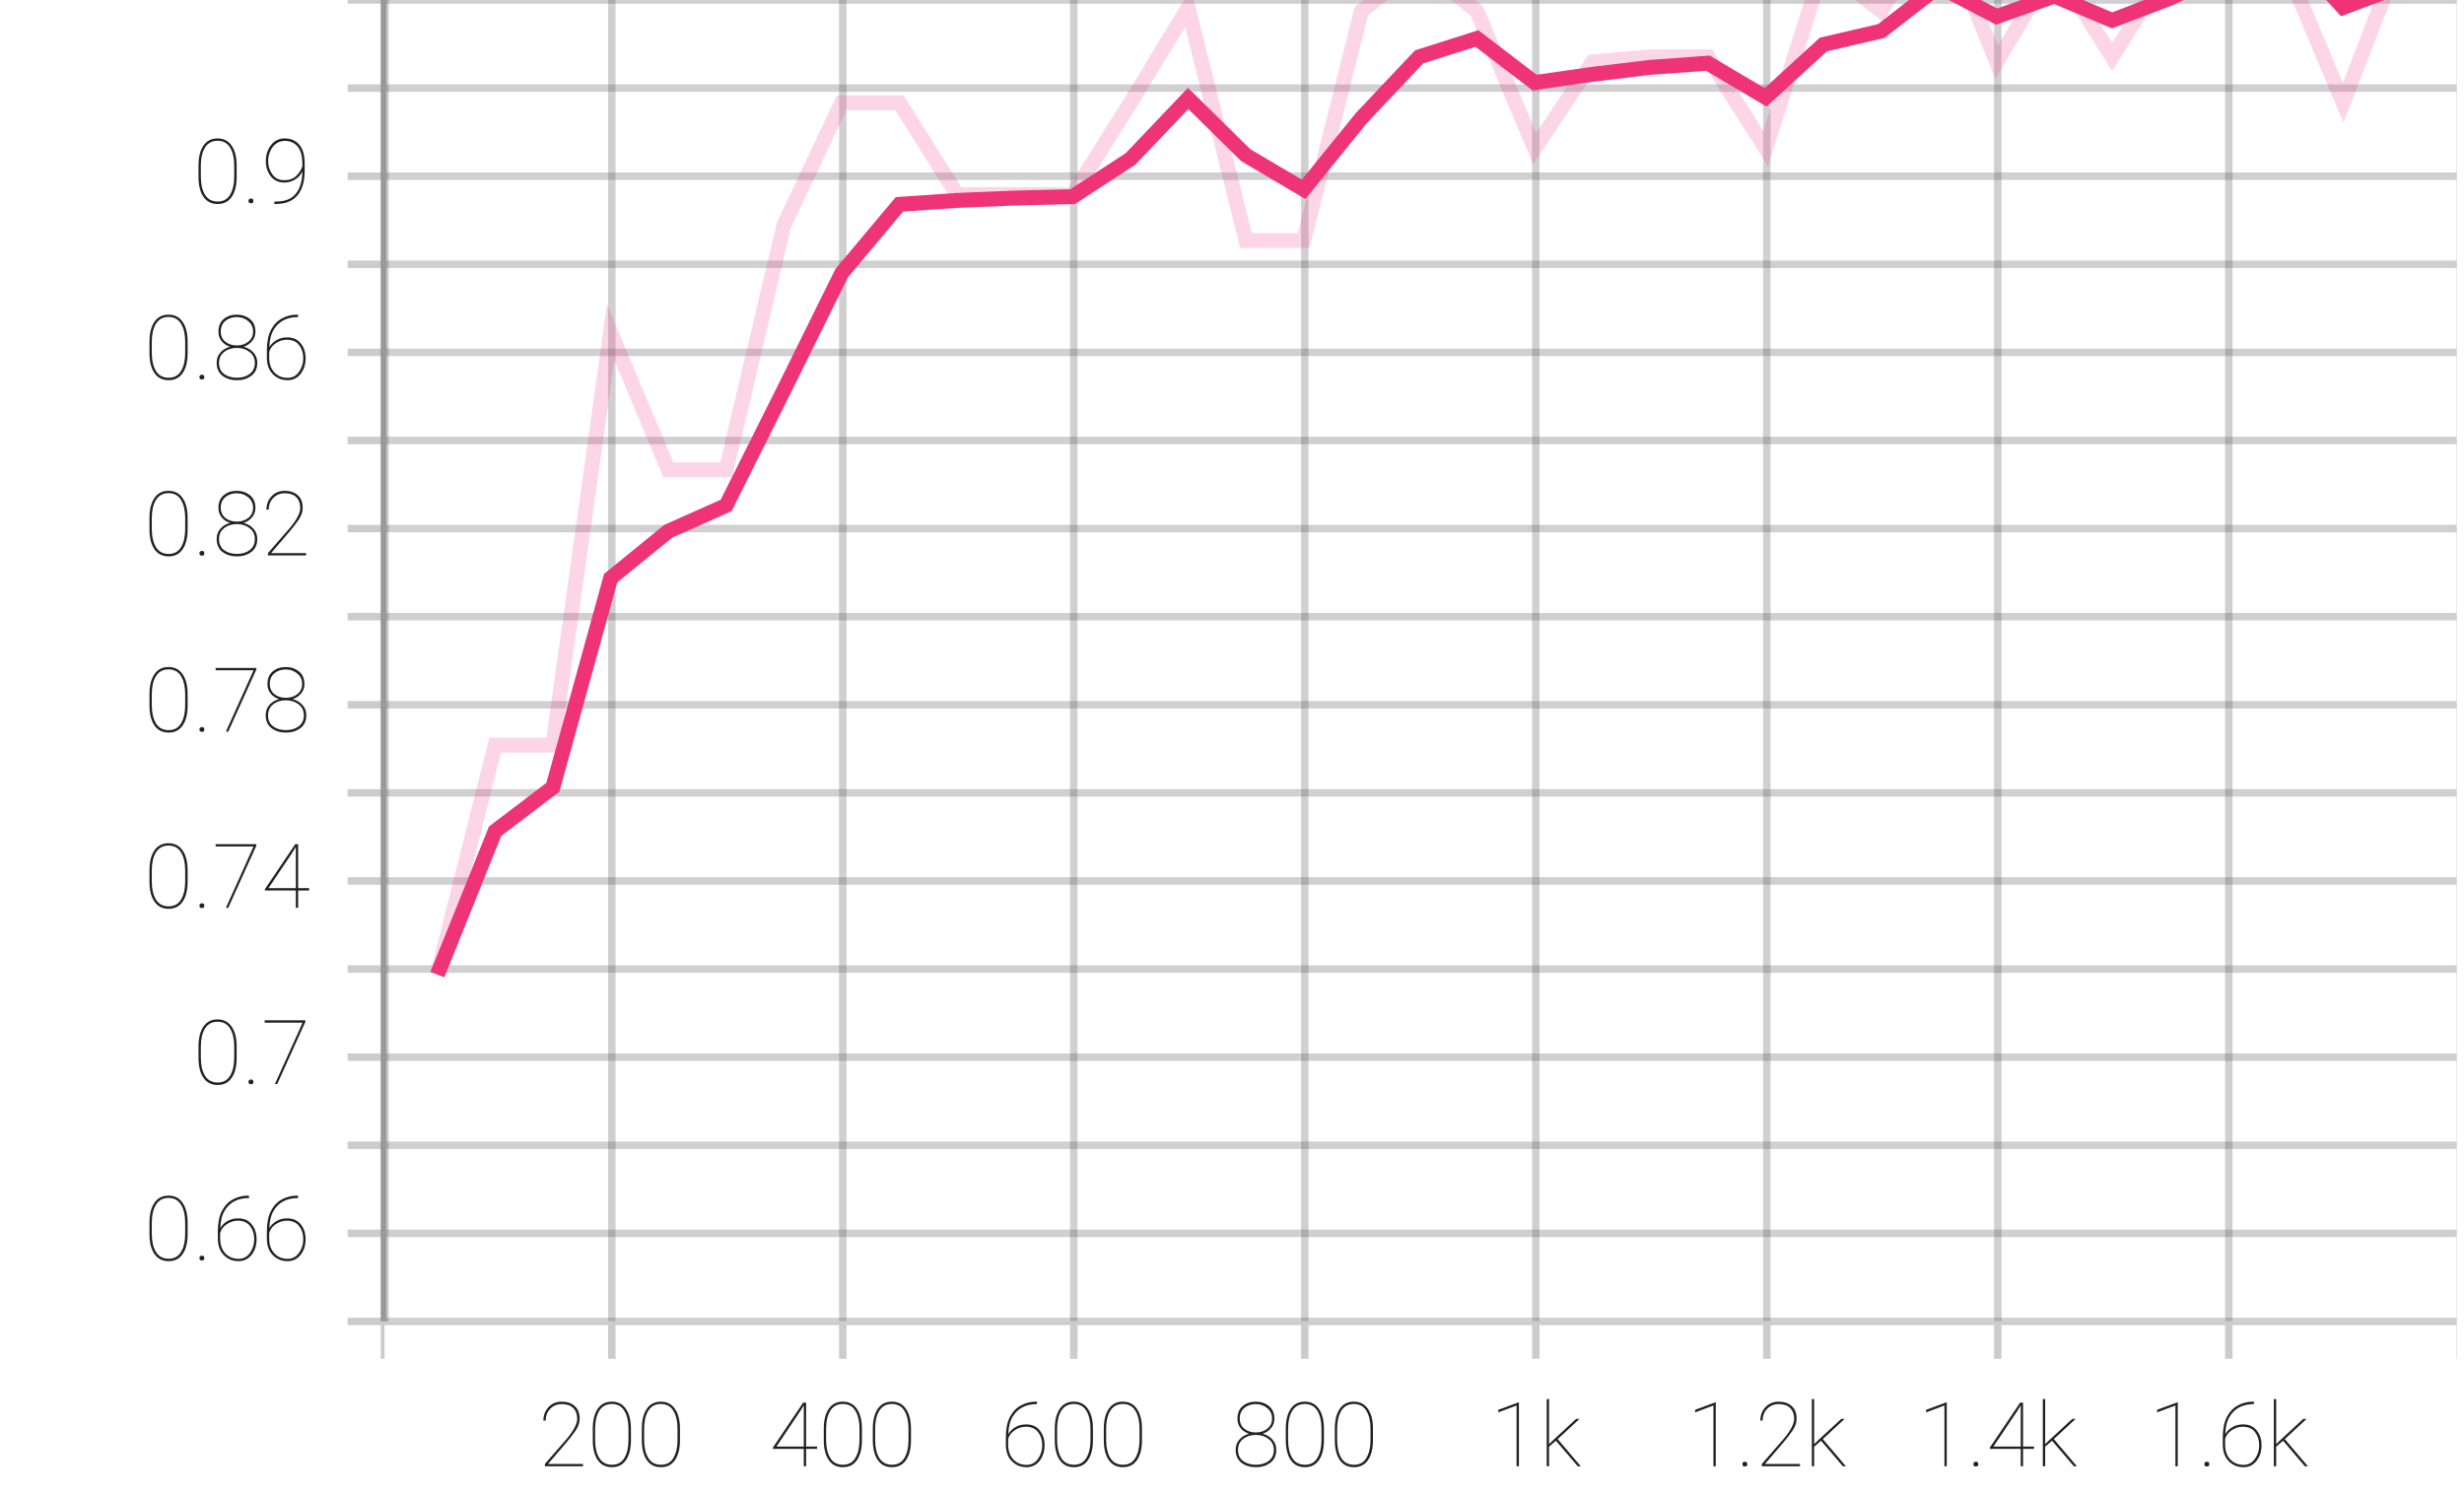
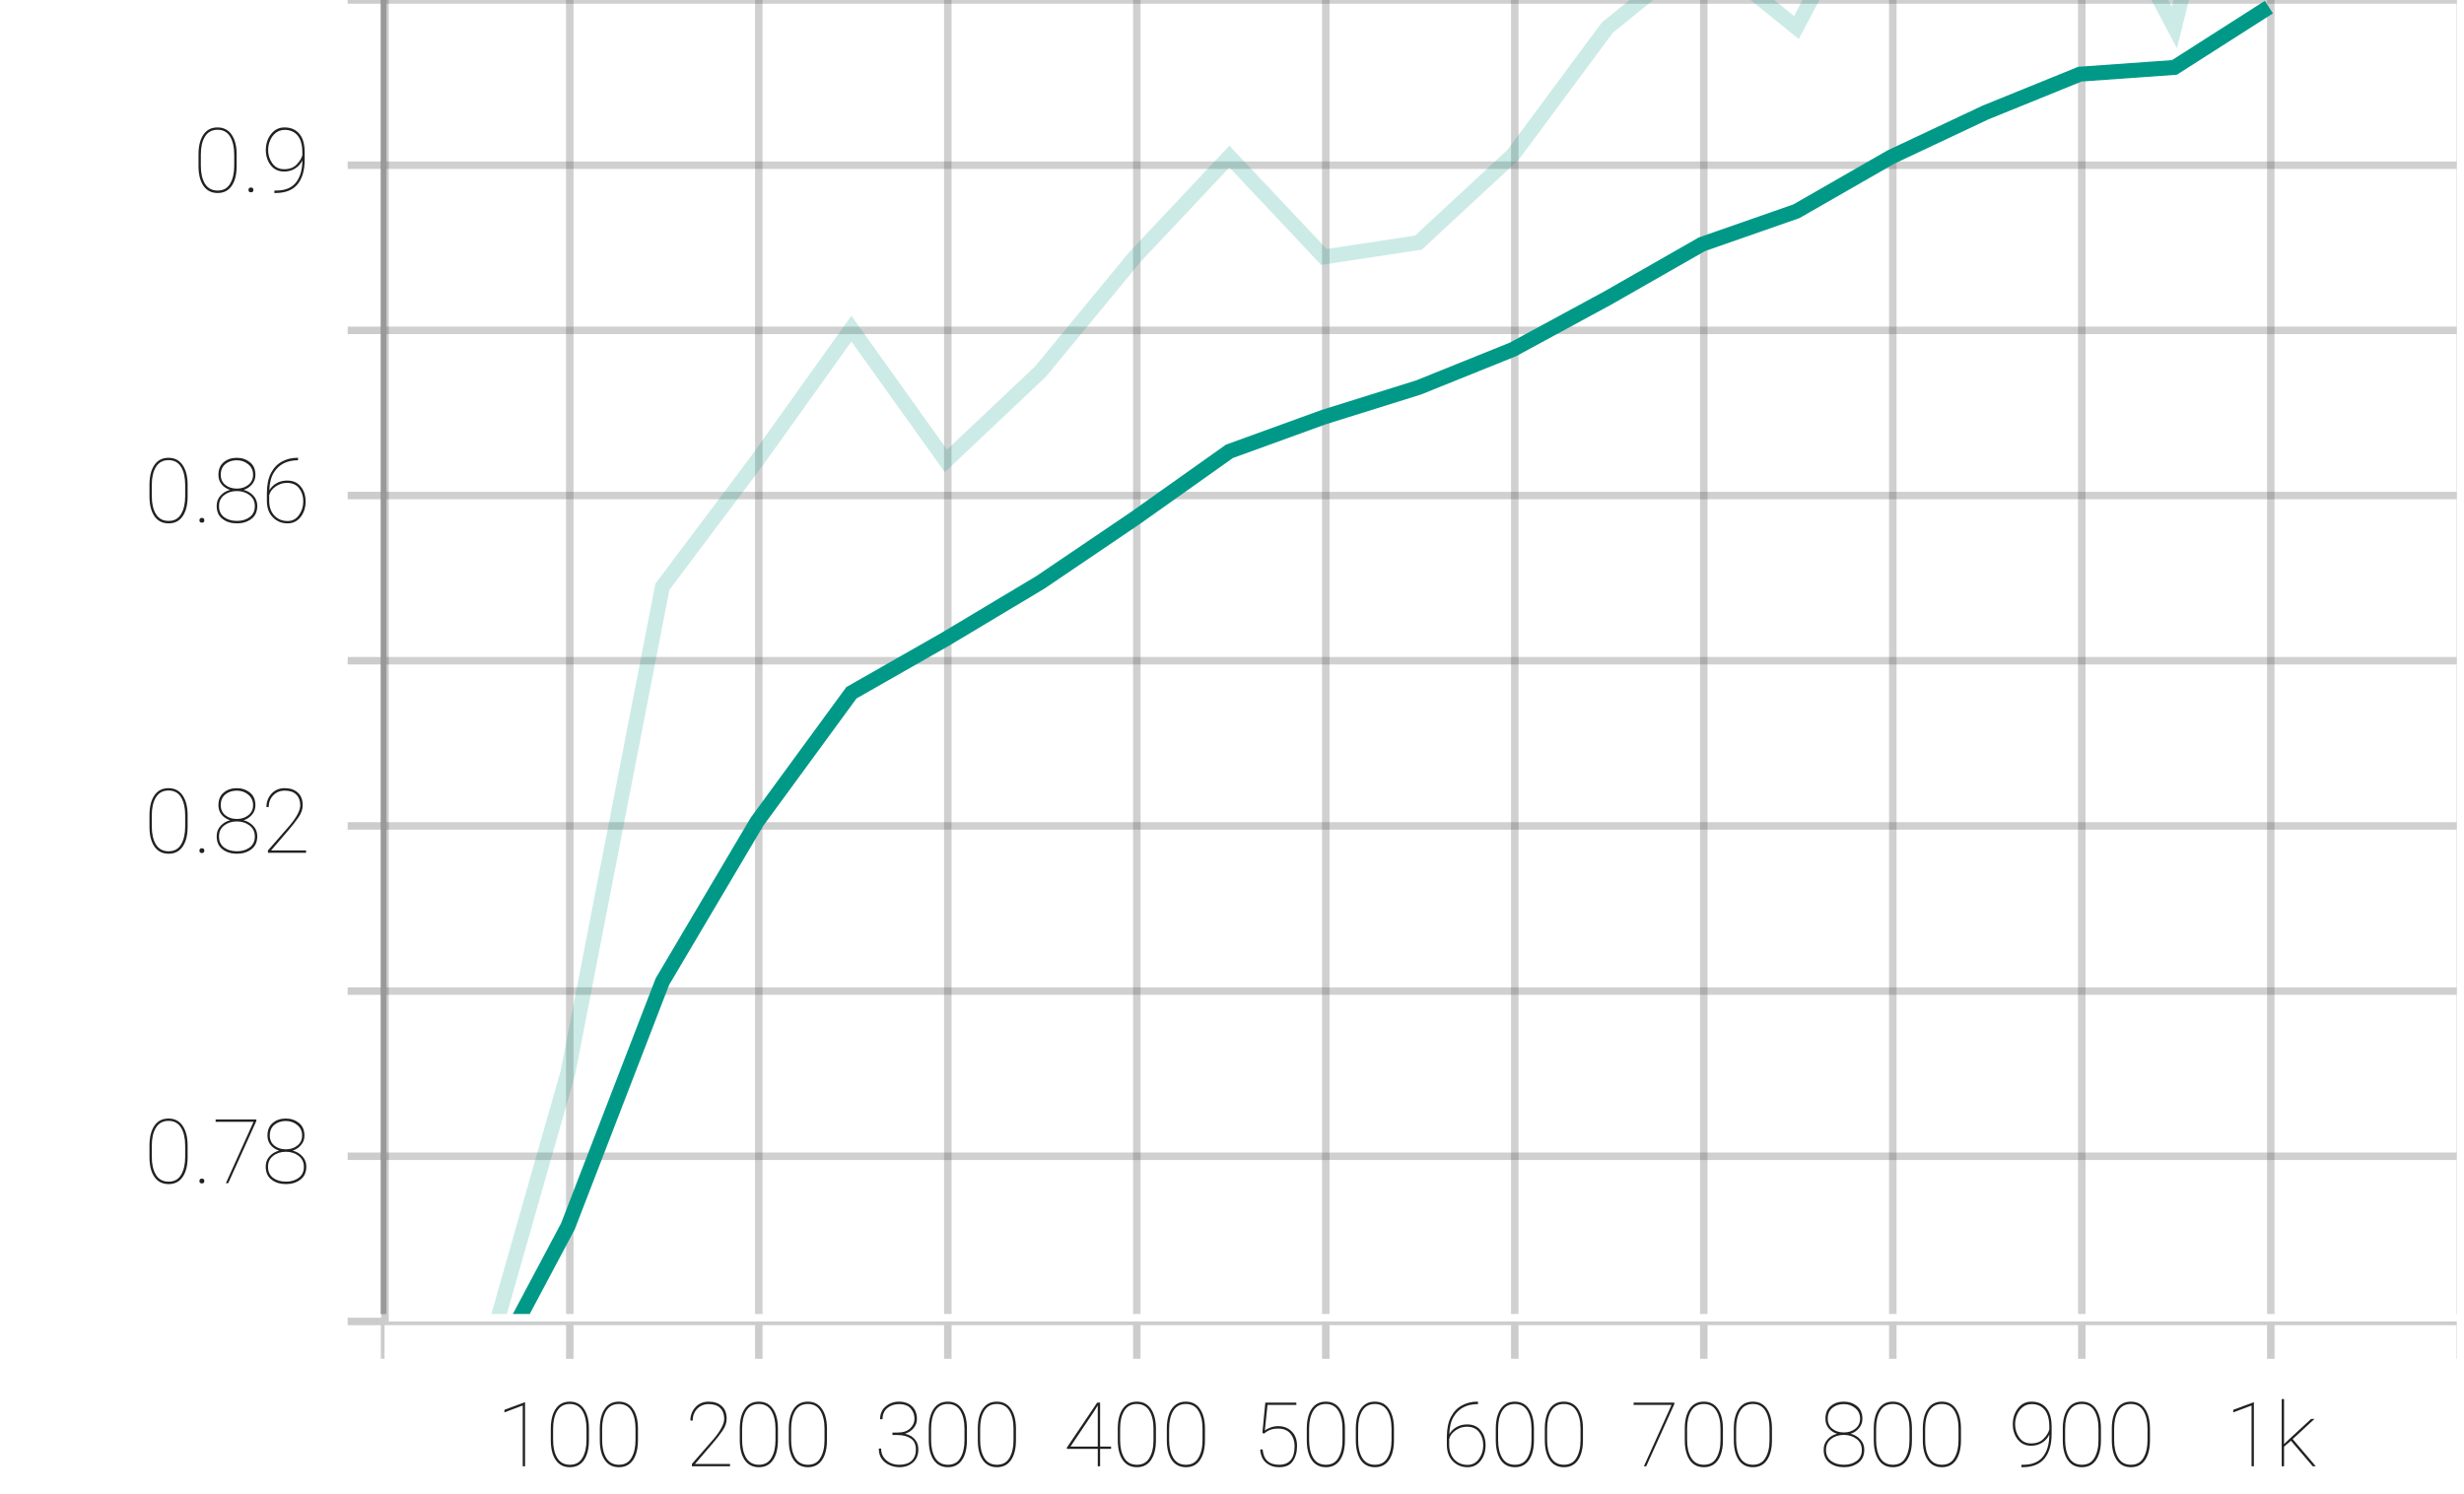
<svg xmlns="http://www.w3.org/2000/svg" viewBox="0 0 330 200">
  <g>
    <g>
      <g>
        <g>
          <g>
            <line x1="51.562" y1="177" x2="46.562" y2="177" style="visibility: inherit;" fill="rgb(0, 0, 0)" stroke="rgb(204, 204, 204)" stroke-width="1px" />
-             <line x1="51.562" y1="165.2" x2="46.562" y2="165.2" style="visibility: inherit;" fill="rgb(0, 0, 0)" stroke="rgb(204, 204, 204)" stroke-width="1px" />
-             <line x1="51.562" y1="153.4" x2="46.562" y2="153.4" style="visibility: inherit;" fill="rgb(0, 0, 0)" stroke="rgb(204, 204, 204)" stroke-width="1px" />
-             <line x1="51.562" y1="141.6" x2="46.562" y2="141.6" style="visibility: inherit;" fill="rgb(0, 0, 0)" stroke="rgb(204, 204, 204)" stroke-width="1px" />
-             <line x1="51.562" y1="129.8" x2="46.562" y2="129.8" style="visibility: inherit;" fill="rgb(0, 0, 0)" stroke="rgb(204, 204, 204)" stroke-width="1px" />
-             <line x1="51.562" y1="118" x2="46.562" y2="118" style="visibility: inherit;" fill="rgb(0, 0, 0)" stroke="rgb(204, 204, 204)" stroke-width="1px" />
-             <line x1="51.562" y1="106.2" x2="46.562" y2="106.2" style="visibility: inherit;" fill="rgb(0, 0, 0)" stroke="rgb(204, 204, 204)" stroke-width="1px" />
-             <line x1="51.562" y1="94.4" x2="46.562" y2="94.4" style="visibility: inherit;" fill="rgb(0, 0, 0)" stroke="rgb(204, 204, 204)" stroke-width="1px" />
-             <line x1="51.562" y1="82.6" x2="46.562" y2="82.6" style="visibility: inherit;" fill="rgb(0, 0, 0)" stroke="rgb(204, 204, 204)" stroke-width="1px" />
-             <line x1="51.562" y1="70.8" x2="46.562" y2="70.8" style="visibility: inherit;" fill="rgb(0, 0, 0)" stroke="rgb(204, 204, 204)" stroke-width="1px" />
-             <line x1="51.562" y1="59" x2="46.562" y2="59" style="visibility: inherit;" fill="rgb(0, 0, 0)" stroke="rgb(204, 204, 204)" stroke-width="1px" />
-             <line x1="51.562" y1="47.2" x2="46.562" y2="47.2" style="visibility: inherit;" fill="rgb(0, 0, 0)" stroke="rgb(204, 204, 204)" stroke-width="1px" />
-             <line x1="51.562" y1="35.4" x2="46.562" y2="35.4" style="visibility: inherit;" fill="rgb(0, 0, 0)" stroke="rgb(204, 204, 204)" stroke-width="1px" />
-             <line x1="51.562" y1="23.6" x2="46.562" y2="23.6" style="visibility: inherit;" fill="rgb(0, 0, 0)" stroke="rgb(204, 204, 204)" stroke-width="1px" />
-             <line x1="51.562" y1="11.8" x2="46.562" y2="11.8" style="visibility: inherit;" fill="rgb(0, 0, 0)" stroke="rgb(204, 204, 204)" stroke-width="1px" />
+             <line x1="51.562" y1="154.875" x2="46.562" y2="154.875" style="visibility: inherit;" fill="rgb(0, 0, 0)" stroke="rgb(204, 204, 204)" stroke-width="1px" />
+             <line x1="51.562" y1="132.75" x2="46.562" y2="132.75" style="visibility: inherit;" fill="rgb(0, 0, 0)" stroke="rgb(204, 204, 204)" stroke-width="1px" />
+             <line x1="51.562" y1="110.625" x2="46.562" y2="110.625" style="visibility: inherit;" fill="rgb(0, 0, 0)" stroke="rgb(204, 204, 204)" stroke-width="1px" />
+             <line x1="51.562" y1="88.5" x2="46.562" y2="88.5" style="visibility: inherit;" fill="rgb(0, 0, 0)" stroke="rgb(204, 204, 204)" stroke-width="1px" />
+             <line x1="51.562" y1="66.375" x2="46.562" y2="66.375" style="visibility: inherit;" fill="rgb(0, 0, 0)" stroke="rgb(204, 204, 204)" stroke-width="1px" />
+             <line x1="51.562" y1="44.25" x2="46.562" y2="44.25" style="visibility: inherit;" fill="rgb(0, 0, 0)" stroke="rgb(204, 204, 204)" stroke-width="1px" />
+             <line x1="51.562" y1="22.125" x2="46.562" y2="22.125" style="visibility: inherit;" fill="rgb(0, 0, 0)" stroke="rgb(204, 204, 204)" stroke-width="1px" />
            <line x1="51.562" y1="0" x2="46.562" y2="0" style="visibility: inherit;" fill="rgb(0, 0, 0)" stroke="rgb(204, 204, 204)" stroke-width="1px" />
          </g>
          <g transform="translate(41.5625, 0)">
-             <text x="0" y="177" dx="0em" dy="0.3em" style="text-anchor: end; visibility: hidden; font-family: Roboto, sans-serif; font-size: 12px; font-weight: 200;" fill="rgb(33, 33, 33)" stroke="none" stroke-width="1px">0.64</text>
-             <text x="0" y="165.2" dx="0em" dy="0.3em" style="text-anchor: end; visibility: inherit; font-family: Roboto, sans-serif; font-size: 12px; font-weight: 200;" fill="rgb(33, 33, 33)" stroke="none" stroke-width="1px">0.66</text>
-             <text x="0" y="153.4" dx="0em" dy="0.3em" style="text-anchor: end; visibility: hidden; font-family: Roboto, sans-serif; font-size: 12px; font-weight: 200;" fill="rgb(33, 33, 33)" stroke="none" stroke-width="1px">0.68</text>
-             <text x="0" y="141.6" dx="0em" dy="0.3em" style="text-anchor: end; visibility: inherit; font-family: Roboto, sans-serif; font-size: 12px; font-weight: 200;" fill="rgb(33, 33, 33)" stroke="none" stroke-width="1px">0.7</text>
-             <text x="0" y="129.8" dx="0em" dy="0.3em" style="text-anchor: end; visibility: hidden; font-family: Roboto, sans-serif; font-size: 12px; font-weight: 200;" fill="rgb(33, 33, 33)" stroke="none" stroke-width="1px">0.72</text>
-             <text x="0" y="118" dx="0em" dy="0.3em" style="text-anchor: end; visibility: inherit; font-family: Roboto, sans-serif; font-size: 12px; font-weight: 200;" fill="rgb(33, 33, 33)" stroke="none" stroke-width="1px">0.74</text>
-             <text x="0" y="106.2" dx="0em" dy="0.3em" style="text-anchor: end; visibility: hidden; font-family: Roboto, sans-serif; font-size: 12px; font-weight: 200;" fill="rgb(33, 33, 33)" stroke="none" stroke-width="1px">0.76</text>
-             <text x="0" y="94.4" dx="0em" dy="0.3em" style="text-anchor: end; visibility: inherit; font-family: Roboto, sans-serif; font-size: 12px; font-weight: 200;" fill="rgb(33, 33, 33)" stroke="none" stroke-width="1px">0.78</text>
-             <text x="0" y="82.6" dx="0em" dy="0.3em" style="text-anchor: end; visibility: hidden; font-family: Roboto, sans-serif; font-size: 12px; font-weight: 200;" fill="rgb(33, 33, 33)" stroke="none" stroke-width="1px">0.8</text>
-             <text x="0" y="70.8" dx="0em" dy="0.3em" style="text-anchor: end; visibility: inherit; font-family: Roboto, sans-serif; font-size: 12px; font-weight: 200;" fill="rgb(33, 33, 33)" stroke="none" stroke-width="1px">0.82</text>
-             <text x="0" y="59" dx="0em" dy="0.3em" style="text-anchor: end; visibility: hidden; font-family: Roboto, sans-serif; font-size: 12px; font-weight: 200;" fill="rgb(33, 33, 33)" stroke="none" stroke-width="1px">0.84</text>
-             <text x="0" y="47.2" dx="0em" dy="0.3em" style="text-anchor: end; visibility: inherit; font-family: Roboto, sans-serif; font-size: 12px; font-weight: 200;" fill="rgb(33, 33, 33)" stroke="none" stroke-width="1px">0.86</text>
-             <text x="0" y="35.4" dx="0em" dy="0.3em" style="text-anchor: end; visibility: hidden; font-family: Roboto, sans-serif; font-size: 12px; font-weight: 200;" fill="rgb(33, 33, 33)" stroke="none" stroke-width="1px">0.88</text>
-             <text x="0" y="23.6" dx="0em" dy="0.3em" style="text-anchor: end; visibility: inherit; font-family: Roboto, sans-serif; font-size: 12px; font-weight: 200;" fill="rgb(33, 33, 33)" stroke="none" stroke-width="1px">0.9</text>
-             <text x="0" y="11.8" dx="0em" dy="0.3em" style="text-anchor: end; visibility: hidden; font-family: Roboto, sans-serif; font-size: 12px; font-weight: 200;" fill="rgb(33, 33, 33)" stroke="none" stroke-width="1px">0.92</text>
-             <text x="0" y="0" dx="0em" dy="0.3em" style="text-anchor: end; visibility: hidden; font-family: Roboto, sans-serif; font-size: 12px; font-weight: 200;" fill="rgb(33, 33, 33)" stroke="none" stroke-width="1px">0.94</text>
+             <text x="0" y="177" dx="0em" dy="0.3em" style="text-anchor: end; visibility: hidden; font-family: Roboto, sans-serif; font-size: 12px; font-weight: 200;" fill="rgb(33, 33, 33)" stroke="none" stroke-width="1px">0.76</text>
+             <text x="0" y="154.875" dx="0em" dy="0.3em" style="text-anchor: end; visibility: inherit; font-family: Roboto, sans-serif; font-size: 12px; font-weight: 200;" fill="rgb(33, 33, 33)" stroke="none" stroke-width="1px">0.78</text>
+             <text x="0" y="132.75" dx="0em" dy="0.3em" style="text-anchor: end; visibility: hidden; font-family: Roboto, sans-serif; font-size: 12px; font-weight: 200;" fill="rgb(33, 33, 33)" stroke="none" stroke-width="1px">0.8</text>
+             <text x="0" y="110.625" dx="0em" dy="0.3em" style="text-anchor: end; visibility: inherit; font-family: Roboto, sans-serif; font-size: 12px; font-weight: 200;" fill="rgb(33, 33, 33)" stroke="none" stroke-width="1px">0.82</text>
+             <text x="0" y="88.5" dx="0em" dy="0.3em" style="text-anchor: end; visibility: hidden; font-family: Roboto, sans-serif; font-size: 12px; font-weight: 200;" fill="rgb(33, 33, 33)" stroke="none" stroke-width="1px">0.84</text>
+             <text x="0" y="66.375" dx="0em" dy="0.3em" style="text-anchor: end; visibility: inherit; font-family: Roboto, sans-serif; font-size: 12px; font-weight: 200;" fill="rgb(33, 33, 33)" stroke="none" stroke-width="1px">0.86</text>
+             <text x="0" y="44.25" dx="0em" dy="0.3em" style="text-anchor: end; visibility: hidden; font-family: Roboto, sans-serif; font-size: 12px; font-weight: 200;" fill="rgb(33, 33, 33)" stroke="none" stroke-width="1px">0.88</text>
+             <text x="0" y="22.125" dx="0em" dy="0.3em" style="text-anchor: end; visibility: inherit; font-family: Roboto, sans-serif; font-size: 12px; font-weight: 200;" fill="rgb(33, 33, 33)" stroke="none" stroke-width="1px">0.9</text>
+             <text x="0" y="0" dx="0em" dy="0.3em" style="text-anchor: end; visibility: hidden; font-family: Roboto, sans-serif; font-size: 12px; font-weight: 200;" fill="rgb(33, 33, 33)" stroke="none" stroke-width="1px">0.92</text>
          </g>
          <line x1="51.562" y1="0" x2="51.562" y2="177" fill="rgb(0, 0, 0)" stroke="rgb(204, 204, 204)" stroke-width="1px" />
        </g>
      </g>
      <g transform="translate(51, 0)" clip-path="url(#clip_0)">
        <clipPath id="clip_0">
-           <rect width="278" height="177" />
+           <rect width="278" height="176" />
        </clipPath>
        <g>
          <g>
            <g>
              <line x1="0" y1="0" x2="0" y2="177" fill="rgb(0, 0, 0)" stroke="rgb(66, 66, 66)" stroke-width="1px" opacity="0.25" />
-               <line x1="30.938" y1="0" x2="30.938" y2="177" fill="rgb(0, 0, 0)" stroke="rgb(66, 66, 66)" stroke-width="1px" opacity="0.25" />
-               <line x1="61.875" y1="0" x2="61.875" y2="177" fill="rgb(0, 0, 0)" stroke="rgb(66, 66, 66)" stroke-width="1px" opacity="0.25" />
-               <line x1="92.812" y1="0" x2="92.812" y2="177" fill="rgb(0, 0, 0)" stroke="rgb(66, 66, 66)" stroke-width="1px" opacity="0.25" />
-               <line x1="123.75" y1="0" x2="123.75" y2="177" fill="rgb(0, 0, 0)" stroke="rgb(66, 66, 66)" stroke-width="1px" opacity="0.25" />
-               <line x1="154.688" y1="0" x2="154.688" y2="177" fill="rgb(0, 0, 0)" stroke="rgb(66, 66, 66)" stroke-width="1px" opacity="0.25" />
-               <line x1="185.625" y1="0" x2="185.625" y2="177" fill="rgb(0, 0, 0)" stroke="rgb(66, 66, 66)" stroke-width="1px" opacity="0.25" />
-               <line x1="216.562" y1="0" x2="216.562" y2="177" fill="rgb(0, 0, 0)" stroke="rgb(66, 66, 66)" stroke-width="1px" opacity="0.25" />
-               <line x1="247.5" y1="0" x2="247.5" y2="177" fill="rgb(0, 0, 0)" stroke="rgb(66, 66, 66)" stroke-width="1px" opacity="0.25" />
+               <line x1="25.312" y1="0" x2="25.312" y2="177" fill="rgb(0, 0, 0)" stroke="rgb(66, 66, 66)" stroke-width="1px" opacity="0.25" />
+               <line x1="50.625" y1="0" x2="50.625" y2="177" fill="rgb(0, 0, 0)" stroke="rgb(66, 66, 66)" stroke-width="1px" opacity="0.25" />
+               <line x1="75.938" y1="0" x2="75.938" y2="177" fill="rgb(0, 0, 0)" stroke="rgb(66, 66, 66)" stroke-width="1px" opacity="0.25" />
+               <line x1="101.25" y1="0" x2="101.25" y2="177" fill="rgb(0, 0, 0)" stroke="rgb(66, 66, 66)" stroke-width="1px" opacity="0.25" />
+               <line x1="126.562" y1="0" x2="126.562" y2="177" fill="rgb(0, 0, 0)" stroke="rgb(66, 66, 66)" stroke-width="1px" opacity="0.25" />
+               <line x1="151.875" y1="0" x2="151.875" y2="177" fill="rgb(0, 0, 0)" stroke="rgb(66, 66, 66)" stroke-width="1px" opacity="0.25" />
+               <line x1="177.188" y1="0" x2="177.188" y2="177" fill="rgb(0, 0, 0)" stroke="rgb(66, 66, 66)" stroke-width="1px" opacity="0.25" />
+               <line x1="202.5" y1="0" x2="202.5" y2="177" fill="rgb(0, 0, 0)" stroke="rgb(66, 66, 66)" stroke-width="1px" opacity="0.25" />
+               <line x1="227.812" y1="0" x2="227.812" y2="177" fill="rgb(0, 0, 0)" stroke="rgb(66, 66, 66)" stroke-width="1px" opacity="0.25" />
+               <line x1="253.125" y1="0" x2="253.125" y2="177" fill="rgb(0, 0, 0)" stroke="rgb(66, 66, 66)" stroke-width="1px" opacity="0.25" />
              <line x1="278.438" y1="0" x2="278.438" y2="177" fill="rgb(0, 0, 0)" stroke="rgb(66, 66, 66)" stroke-width="1px" opacity="0.25" />
            </g>
            <g>
              <line x1="0" y1="177" x2="278.438" y2="177" fill="rgb(0, 0, 0)" stroke="rgb(66, 66, 66)" stroke-width="1px" opacity="0.25" />
-               <line x1="0" y1="165.2" x2="278.438" y2="165.2" fill="rgb(0, 0, 0)" stroke="rgb(66, 66, 66)" stroke-width="1px" opacity="0.25" />
-               <line x1="0" y1="153.4" x2="278.438" y2="153.4" fill="rgb(0, 0, 0)" stroke="rgb(66, 66, 66)" stroke-width="1px" opacity="0.25" />
-               <line x1="0" y1="141.6" x2="278.438" y2="141.6" fill="rgb(0, 0, 0)" stroke="rgb(66, 66, 66)" stroke-width="1px" opacity="0.25" />
-               <line x1="0" y1="129.8" x2="278.438" y2="129.8" fill="rgb(0, 0, 0)" stroke="rgb(66, 66, 66)" stroke-width="1px" opacity="0.25" />
-               <line x1="0" y1="118" x2="278.438" y2="118" fill="rgb(0, 0, 0)" stroke="rgb(66, 66, 66)" stroke-width="1px" opacity="0.25" />
-               <line x1="0" y1="106.2" x2="278.438" y2="106.2" fill="rgb(0, 0, 0)" stroke="rgb(66, 66, 66)" stroke-width="1px" opacity="0.25" />
-               <line x1="0" y1="94.4" x2="278.438" y2="94.4" fill="rgb(0, 0, 0)" stroke="rgb(66, 66, 66)" stroke-width="1px" opacity="0.25" />
-               <line x1="0" y1="82.6" x2="278.438" y2="82.6" fill="rgb(0, 0, 0)" stroke="rgb(66, 66, 66)" stroke-width="1px" opacity="0.25" />
-               <line x1="0" y1="70.8" x2="278.438" y2="70.8" fill="rgb(0, 0, 0)" stroke="rgb(66, 66, 66)" stroke-width="1px" opacity="0.25" />
-               <line x1="0" y1="59" x2="278.438" y2="59" fill="rgb(0, 0, 0)" stroke="rgb(66, 66, 66)" stroke-width="1px" opacity="0.25" />
-               <line x1="0" y1="47.2" x2="278.438" y2="47.2" fill="rgb(0, 0, 0)" stroke="rgb(66, 66, 66)" stroke-width="1px" opacity="0.25" />
-               <line x1="0" y1="35.4" x2="278.438" y2="35.4" fill="rgb(0, 0, 0)" stroke="rgb(66, 66, 66)" stroke-width="1px" opacity="0.25" />
-               <line x1="0" y1="23.6" x2="278.438" y2="23.6" fill="rgb(0, 0, 0)" stroke="rgb(66, 66, 66)" stroke-width="1px" opacity="0.25" />
-               <line x1="0" y1="11.8" x2="278.438" y2="11.8" fill="rgb(0, 0, 0)" stroke="rgb(66, 66, 66)" stroke-width="1px" opacity="0.25" />
+               <line x1="0" y1="154.875" x2="278.438" y2="154.875" fill="rgb(0, 0, 0)" stroke="rgb(66, 66, 66)" stroke-width="1px" opacity="0.25" />
+               <line x1="0" y1="132.75" x2="278.438" y2="132.75" fill="rgb(0, 0, 0)" stroke="rgb(66, 66, 66)" stroke-width="1px" opacity="0.25" />
+               <line x1="0" y1="110.625" x2="278.438" y2="110.625" fill="rgb(0, 0, 0)" stroke="rgb(66, 66, 66)" stroke-width="1px" opacity="0.25" />
+               <line x1="0" y1="88.5" x2="278.438" y2="88.5" fill="rgb(0, 0, 0)" stroke="rgb(66, 66, 66)" stroke-width="1px" opacity="0.25" />
+               <line x1="0" y1="66.375" x2="278.438" y2="66.375" fill="rgb(0, 0, 0)" stroke="rgb(66, 66, 66)" stroke-width="1px" opacity="0.25" />
+               <line x1="0" y1="44.25" x2="278.438" y2="44.25" fill="rgb(0, 0, 0)" stroke="rgb(66, 66, 66)" stroke-width="1px" opacity="0.25" />
+               <line x1="0" y1="22.125" x2="278.438" y2="22.125" fill="rgb(0, 0, 0)" stroke="rgb(66, 66, 66)" stroke-width="1px" opacity="0.25" />
              <line x1="0" y1="0" x2="278.438" y2="0" fill="rgb(0, 0, 0)" stroke="rgb(66, 66, 66)" stroke-width="1px" opacity="0.25" />
            </g>
          </g>
        </g>
        <g>
          <g>
-             <line x1="0" y1="554.6" x2="278.438" y2="554.6" fill="rgb(0, 0, 0)" stroke="rgb(153, 153, 153)" stroke-width="1.5px" />
+             <line x1="0" y1="1017.75" x2="278.438" y2="1017.75" fill="rgb(0, 0, 0)" stroke="rgb(153, 153, 153)" stroke-width="1.5px" />
          </g>
        </g>
        <g>
          <g>
            <line x1="0" y1="0" x2="0" y2="177" fill="rgb(0, 0, 0)" stroke="rgb(153, 153, 153)" stroke-width="1.5px" />
          </g>
        </g>
        <g>
          <g>
            <g>
              <g>
                <g>
-                   <path stroke="rgb(238, 51, 119)" stroke-width="2px" d="M7.58,130.537L15.314,111.332L23.048,105.452L30.783,77.439L38.517,71.148L46.252,67.701L53.986,52.25L61.72,36.594L69.455,27.37L77.189,26.842L84.923,26.527L92.658,26.339L100.392,21.304L108.127,13.184L115.861,20.796L123.595,25.36L131.33,15.805L139.064,7.614L146.798,5.158L154.533,11.06L162.267,9.957L170.002,9.023L177.736,8.462L185.47,13.042L193.205,5.957L200.939,4.164L208.673,-1.828L216.408,2.225L224.142,-0.534L231.877,2.728L239.611,-0.231L255.08,-7.498L262.814,1.008L270.548,-1.901" style="fill: none;" fill="none" />
+                   <path stroke="rgb(0, 153, 136)" stroke-width="2px" d="M12.403,188.062L25.059,164.263L37.716,131.478L50.372,110.086L63.028,92.793L75.684,85.577L88.341,77.999L100.997,69.429L113.653,60.454L126.309,55.862L138.966,51.905L151.622,46.806L164.278,39.943L176.934,32.717L189.591,28.296L202.247,21.034L214.903,15.074L227.559,9.933L240.216,9.032L252.872,0.952" style="fill: none;" fill="none" />
                </g>
              </g>
            </g>
          </g>
          <g opacity="0.2">
            <g>
              <g>
                <g>
-                   <path stroke="rgb(238, 51, 119)" stroke-width="2px" d="M7.58,130.537L15.314,99.808L23.048,99.808L30.783,44.496L38.517,62.933L46.252,62.933L53.986,30.156L61.72,13.767L69.455,13.767L77.189,26.058L84.923,26.058L92.658,26.058L100.392,13.767L108.127,1.02L115.861,32.204L123.595,32.204L131.33,1.475L139.064,-4.671L146.798,1.475L154.533,19.912L162.267,8.304L170.002,7.621L177.736,7.621L185.47,19.912L193.205,-4.671L200.939,1.475L208.673,-10.817L216.408,8.304L224.142,-4.671L231.877,7.621L239.611,-4.671L255.08,-4.671L262.814,13.767L270.548,-6.264" style="fill: none;" fill="none" />
+                   <path stroke="rgb(0, 153, 136)" stroke-width="2px" d="M12.403,188.062L25.059,143.676L37.716,78.59L50.372,61.731L63.028,44.019L75.684,61.731L88.341,49.781L100.997,34.417L113.653,20.973L126.309,34.417L138.966,32.496L151.622,20.759L164.278,3.687L176.934,-6.556L189.591,3.687L202.247,-20.213L227.559,-20.213L240.216,3.687L252.872,-47.528" style="fill: none;" fill="none" />
                </g>
              </g>
            </g>
          </g>
        </g>
      </g>
      <g transform="translate(51, 177)" clip-path="url(#clip_1)">
        <clipPath id="clip_1">
-           <rect width="278" height="23" />
+           <rect width="278" height="22" />
        </clipPath>
        <g>
          <g>
            <line x1="0" y1="0" x2="0" y2="5" style="visibility: inherit;" fill="rgb(0, 0, 0)" stroke="rgb(204, 204, 204)" stroke-width="1px" />
-             <line x1="30.938" y1="0" x2="30.938" y2="5" style="visibility: inherit;" fill="rgb(0, 0, 0)" stroke="rgb(204, 204, 204)" stroke-width="1px" />
-             <line x1="61.875" y1="0" x2="61.875" y2="5" style="visibility: inherit;" fill="rgb(0, 0, 0)" stroke="rgb(204, 204, 204)" stroke-width="1px" />
-             <line x1="92.812" y1="0" x2="92.812" y2="5" style="visibility: inherit;" fill="rgb(0, 0, 0)" stroke="rgb(204, 204, 204)" stroke-width="1px" />
-             <line x1="123.75" y1="0" x2="123.75" y2="5" style="visibility: inherit;" fill="rgb(0, 0, 0)" stroke="rgb(204, 204, 204)" stroke-width="1px" />
-             <line x1="154.688" y1="0" x2="154.688" y2="5" style="visibility: inherit;" fill="rgb(0, 0, 0)" stroke="rgb(204, 204, 204)" stroke-width="1px" />
-             <line x1="185.625" y1="0" x2="185.625" y2="5" style="visibility: inherit;" fill="rgb(0, 0, 0)" stroke="rgb(204, 204, 204)" stroke-width="1px" />
-             <line x1="216.562" y1="0" x2="216.562" y2="5" style="visibility: inherit;" fill="rgb(0, 0, 0)" stroke="rgb(204, 204, 204)" stroke-width="1px" />
-             <line x1="247.5" y1="0" x2="247.5" y2="5" style="visibility: inherit;" fill="rgb(0, 0, 0)" stroke="rgb(204, 204, 204)" stroke-width="1px" />
+             <line x1="25.312" y1="0" x2="25.312" y2="5" style="visibility: inherit;" fill="rgb(0, 0, 0)" stroke="rgb(204, 204, 204)" stroke-width="1px" />
+             <line x1="50.625" y1="0" x2="50.625" y2="5" style="visibility: inherit;" fill="rgb(0, 0, 0)" stroke="rgb(204, 204, 204)" stroke-width="1px" />
+             <line x1="75.938" y1="0" x2="75.938" y2="5" style="visibility: inherit;" fill="rgb(0, 0, 0)" stroke="rgb(204, 204, 204)" stroke-width="1px" />
+             <line x1="101.25" y1="0" x2="101.25" y2="5" style="visibility: inherit;" fill="rgb(0, 0, 0)" stroke="rgb(204, 204, 204)" stroke-width="1px" />
+             <line x1="126.562" y1="0" x2="126.562" y2="5" style="visibility: inherit;" fill="rgb(0, 0, 0)" stroke="rgb(204, 204, 204)" stroke-width="1px" />
+             <line x1="151.875" y1="0" x2="151.875" y2="5" style="visibility: inherit;" fill="rgb(0, 0, 0)" stroke="rgb(204, 204, 204)" stroke-width="1px" />
+             <line x1="177.188" y1="0" x2="177.188" y2="5" style="visibility: inherit;" fill="rgb(0, 0, 0)" stroke="rgb(204, 204, 204)" stroke-width="1px" />
+             <line x1="202.5" y1="0" x2="202.5" y2="5" style="visibility: inherit;" fill="rgb(0, 0, 0)" stroke="rgb(204, 204, 204)" stroke-width="1px" />
+             <line x1="227.812" y1="0" x2="227.812" y2="5" style="visibility: inherit;" fill="rgb(0, 0, 0)" stroke="rgb(204, 204, 204)" stroke-width="1px" />
+             <line x1="253.125" y1="0" x2="253.125" y2="5" style="visibility: inherit;" fill="rgb(0, 0, 0)" stroke="rgb(204, 204, 204)" stroke-width="1px" />
            <line x1="278.438" y1="0" x2="278.438" y2="5" style="visibility: inherit;" fill="rgb(0, 0, 0)" stroke="rgb(204, 204, 204)" stroke-width="1px" />
          </g>
          <g transform="translate(0, 8)">
            <text x="0" y="0" dx="0em" dy="0.95em" style="text-anchor: middle; visibility: hidden; font-family: Roboto, sans-serif; font-size: 12px; font-weight: 200;" fill="rgb(33, 33, 33)" stroke="none" stroke-width="1px">0</text>
-             <text x="30.938" y="0" dx="0em" dy="0.95em" style="text-anchor: middle; visibility: inherit; font-family: Roboto, sans-serif; font-size: 12px; font-weight: 200;" fill="rgb(33, 33, 33)" stroke="none" stroke-width="1px">200</text>
-             <text x="61.875" y="0" dx="0em" dy="0.95em" style="text-anchor: middle; visibility: inherit; font-family: Roboto, sans-serif; font-size: 12px; font-weight: 200;" fill="rgb(33, 33, 33)" stroke="none" stroke-width="1px">400</text>
-             <text x="92.812" y="0" dx="0em" dy="0.95em" style="text-anchor: middle; visibility: inherit; font-family: Roboto, sans-serif; font-size: 12px; font-weight: 200;" fill="rgb(33, 33, 33)" stroke="none" stroke-width="1px">600</text>
-             <text x="123.75" y="0" dx="0em" dy="0.95em" style="text-anchor: middle; visibility: inherit; font-family: Roboto, sans-serif; font-size: 12px; font-weight: 200;" fill="rgb(33, 33, 33)" stroke="none" stroke-width="1px">800</text>
-             <text x="154.688" y="0" dx="0em" dy="0.95em" style="text-anchor: middle; visibility: inherit; font-family: Roboto, sans-serif; font-size: 12px; font-weight: 200;" fill="rgb(33, 33, 33)" stroke="none" stroke-width="1px">1k</text>
-             <text x="185.625" y="0" dx="0em" dy="0.95em" style="text-anchor: middle; visibility: inherit; font-family: Roboto, sans-serif; font-size: 12px; font-weight: 200;" fill="rgb(33, 33, 33)" stroke="none" stroke-width="1px">1.2k</text>
-             <text x="216.562" y="0" dx="0em" dy="0.95em" style="text-anchor: middle; visibility: inherit; font-family: Roboto, sans-serif; font-size: 12px; font-weight: 200;" fill="rgb(33, 33, 33)" stroke="none" stroke-width="1px">1.4k</text>
-             <text x="247.5" y="0" dx="0em" dy="0.95em" style="text-anchor: middle; visibility: inherit; font-family: Roboto, sans-serif; font-size: 12px; font-weight: 200;" fill="rgb(33, 33, 33)" stroke="none" stroke-width="1px">1.6k</text>
-             <text x="278.438" y="0" dx="0em" dy="0.95em" style="text-anchor: middle; visibility: hidden; font-family: Roboto, sans-serif; font-size: 12px; font-weight: 200;" fill="rgb(33, 33, 33)" stroke="none" stroke-width="1px">1.8k</text>
+             <text x="25.312" y="0" dx="0em" dy="0.95em" style="text-anchor: middle; visibility: inherit; font-family: Roboto, sans-serif; font-size: 12px; font-weight: 200;" fill="rgb(33, 33, 33)" stroke="none" stroke-width="1px">100</text>
+             <text x="50.625" y="0" dx="0em" dy="0.95em" style="text-anchor: middle; visibility: inherit; font-family: Roboto, sans-serif; font-size: 12px; font-weight: 200;" fill="rgb(33, 33, 33)" stroke="none" stroke-width="1px">200</text>
+             <text x="75.938" y="0" dx="0em" dy="0.95em" style="text-anchor: middle; visibility: inherit; font-family: Roboto, sans-serif; font-size: 12px; font-weight: 200;" fill="rgb(33, 33, 33)" stroke="none" stroke-width="1px">300</text>
+             <text x="101.25" y="0" dx="0em" dy="0.95em" style="text-anchor: middle; visibility: inherit; font-family: Roboto, sans-serif; font-size: 12px; font-weight: 200;" fill="rgb(33, 33, 33)" stroke="none" stroke-width="1px">400</text>
+             <text x="126.562" y="0" dx="0em" dy="0.95em" style="text-anchor: middle; visibility: inherit; font-family: Roboto, sans-serif; font-size: 12px; font-weight: 200;" fill="rgb(33, 33, 33)" stroke="none" stroke-width="1px">500</text>
+             <text x="151.875" y="0" dx="0em" dy="0.95em" style="text-anchor: middle; visibility: inherit; font-family: Roboto, sans-serif; font-size: 12px; font-weight: 200;" fill="rgb(33, 33, 33)" stroke="none" stroke-width="1px">600</text>
+             <text x="177.188" y="0" dx="0em" dy="0.95em" style="text-anchor: middle; visibility: inherit; font-family: Roboto, sans-serif; font-size: 12px; font-weight: 200;" fill="rgb(33, 33, 33)" stroke="none" stroke-width="1px">700</text>
+             <text x="202.5" y="0" dx="0em" dy="0.95em" style="text-anchor: middle; visibility: inherit; font-family: Roboto, sans-serif; font-size: 12px; font-weight: 200;" fill="rgb(33, 33, 33)" stroke="none" stroke-width="1px">800</text>
+             <text x="227.812" y="0" dx="0em" dy="0.95em" style="text-anchor: middle; visibility: inherit; font-family: Roboto, sans-serif; font-size: 12px; font-weight: 200;" fill="rgb(33, 33, 33)" stroke="none" stroke-width="1px">900</text>
+             <text x="253.125" y="0" dx="0em" dy="0.95em" style="text-anchor: middle; visibility: inherit; font-family: Roboto, sans-serif; font-size: 12px; font-weight: 200;" fill="rgb(33, 33, 33)" stroke="none" stroke-width="1px">1k</text>
+             <text x="278.438" y="0" dx="0em" dy="0.95em" style="text-anchor: middle; visibility: hidden; font-family: Roboto, sans-serif; font-size: 12px; font-weight: 200;" fill="rgb(33, 33, 33)" stroke="none" stroke-width="1px">1.1k</text>
          </g>
          <line x1="0" y1="0" x2="278.438" y2="0" fill="rgb(0, 0, 0)" stroke="rgb(204, 204, 204)" stroke-width="1px" />
        </g>
      </g>
    </g>
  </g>
</svg>
